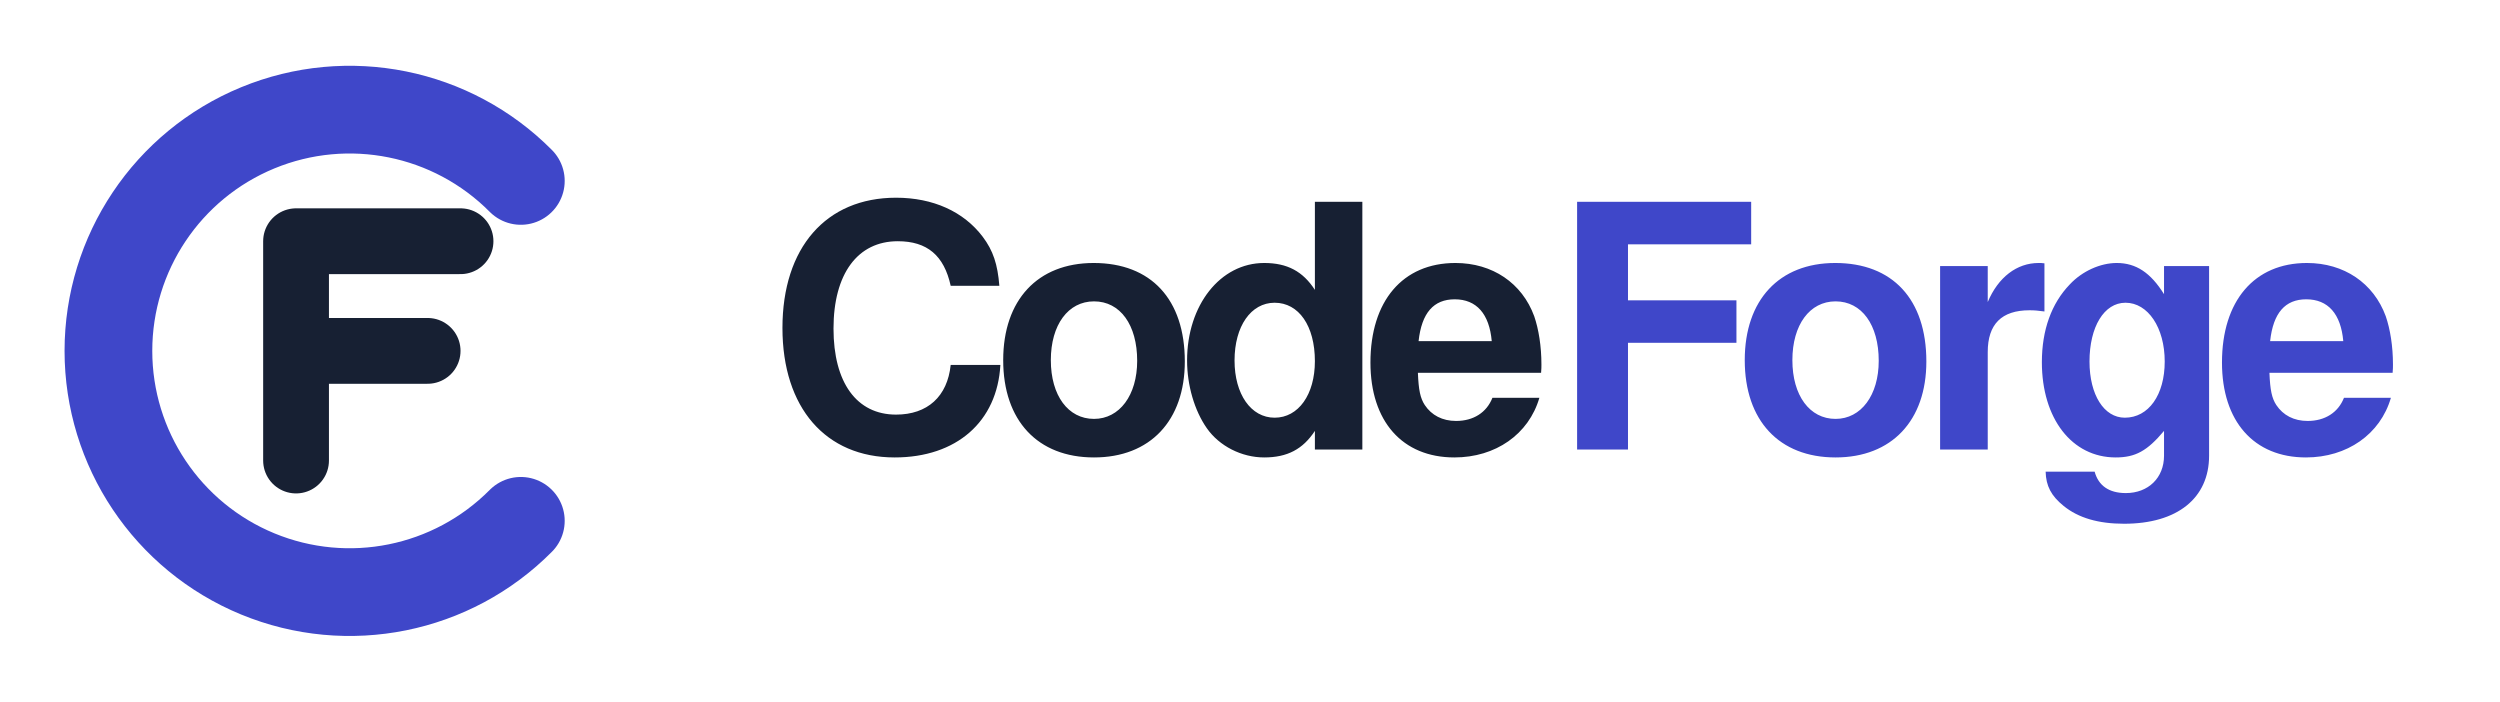
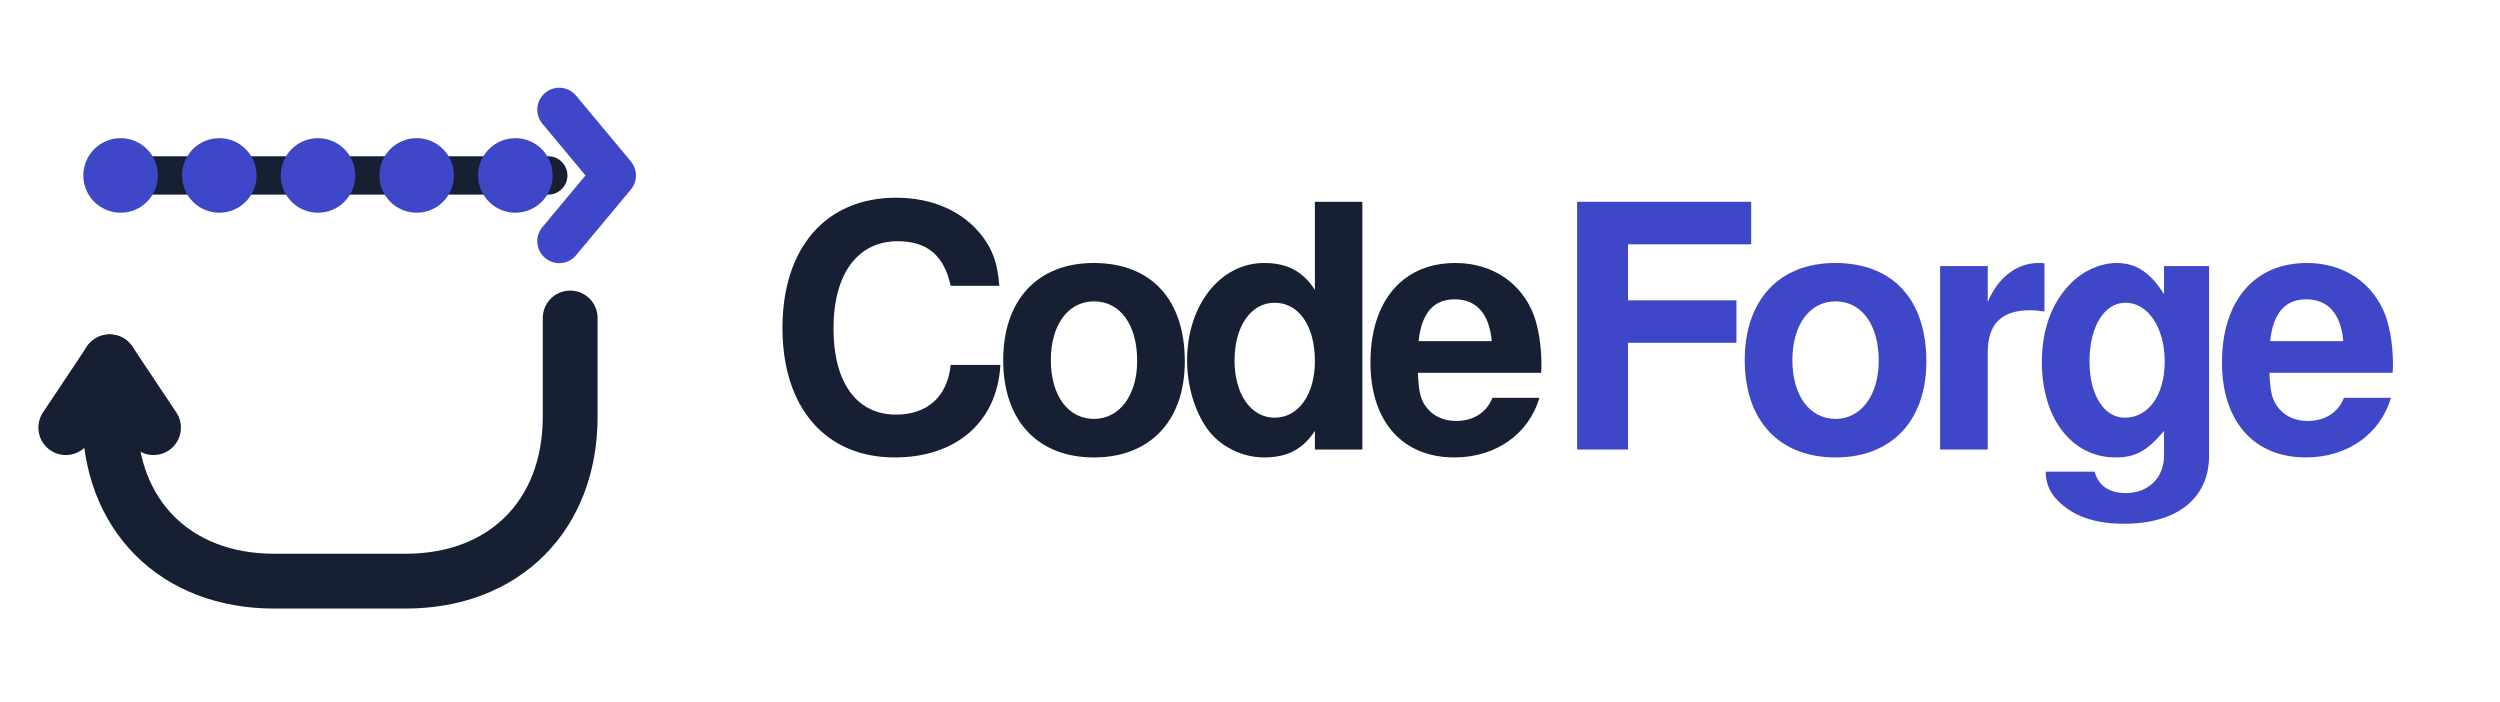
<svg xmlns="http://www.w3.org/2000/svg" viewBox="0 0 228 64" role="img" aria-labelledby="title">
-   <path d="M47.5 16.5a22 22 0 1 0 0 31" fill="none" stroke="#3f47c9" stroke-width="8" stroke-linecap="round" />
-   <path d="M27 22v20m0-20h15M27 32h12" fill="none" stroke="#172033" stroke-width="6" stroke-linecap="round" stroke-linejoin="round" />
+   <path d="M11 16h39" fill="none" stroke="#172033" stroke-width="3.5" stroke-linecap="round" />
+   <g fill="#3f47c9">
+     <circle cx="11" cy="16" r="3.4" />
+     <circle cx="20" cy="16" r="3.4" />
+     <circle cx="29" cy="16" r="3.4" />
+     <circle cx="38" cy="16" r="3.4" />
+     <circle cx="47" cy="16" r="3.4" />
+   </g>
+   <path d="m51 10 5 6-5 6" fill="none" stroke="#3f47c9" stroke-width="4" stroke-linecap="round" stroke-linejoin="round" />
+   <path d="M52 29v9c0 9-6 15-15 15H25C16 53 10 47 10 38v-5" fill="none" stroke="#172033" stroke-width="5" stroke-linecap="round" />
+   <path d="m6 39 4-6 4 6" fill="none" stroke="#172033" stroke-width="5" stroke-linecap="round" stroke-linejoin="round" />
  <text x="70" y="41" font-family="-apple-system, BlinkMacSystemFont, Segoe UI, Helvetica, Arial, sans-serif" font-size="31" font-weight="750" letter-spacing="-2" fill="#172033">Code<tspan fill="#3f47c9" font-weight="800">Forge</tspan>
  </text>
</svg>
